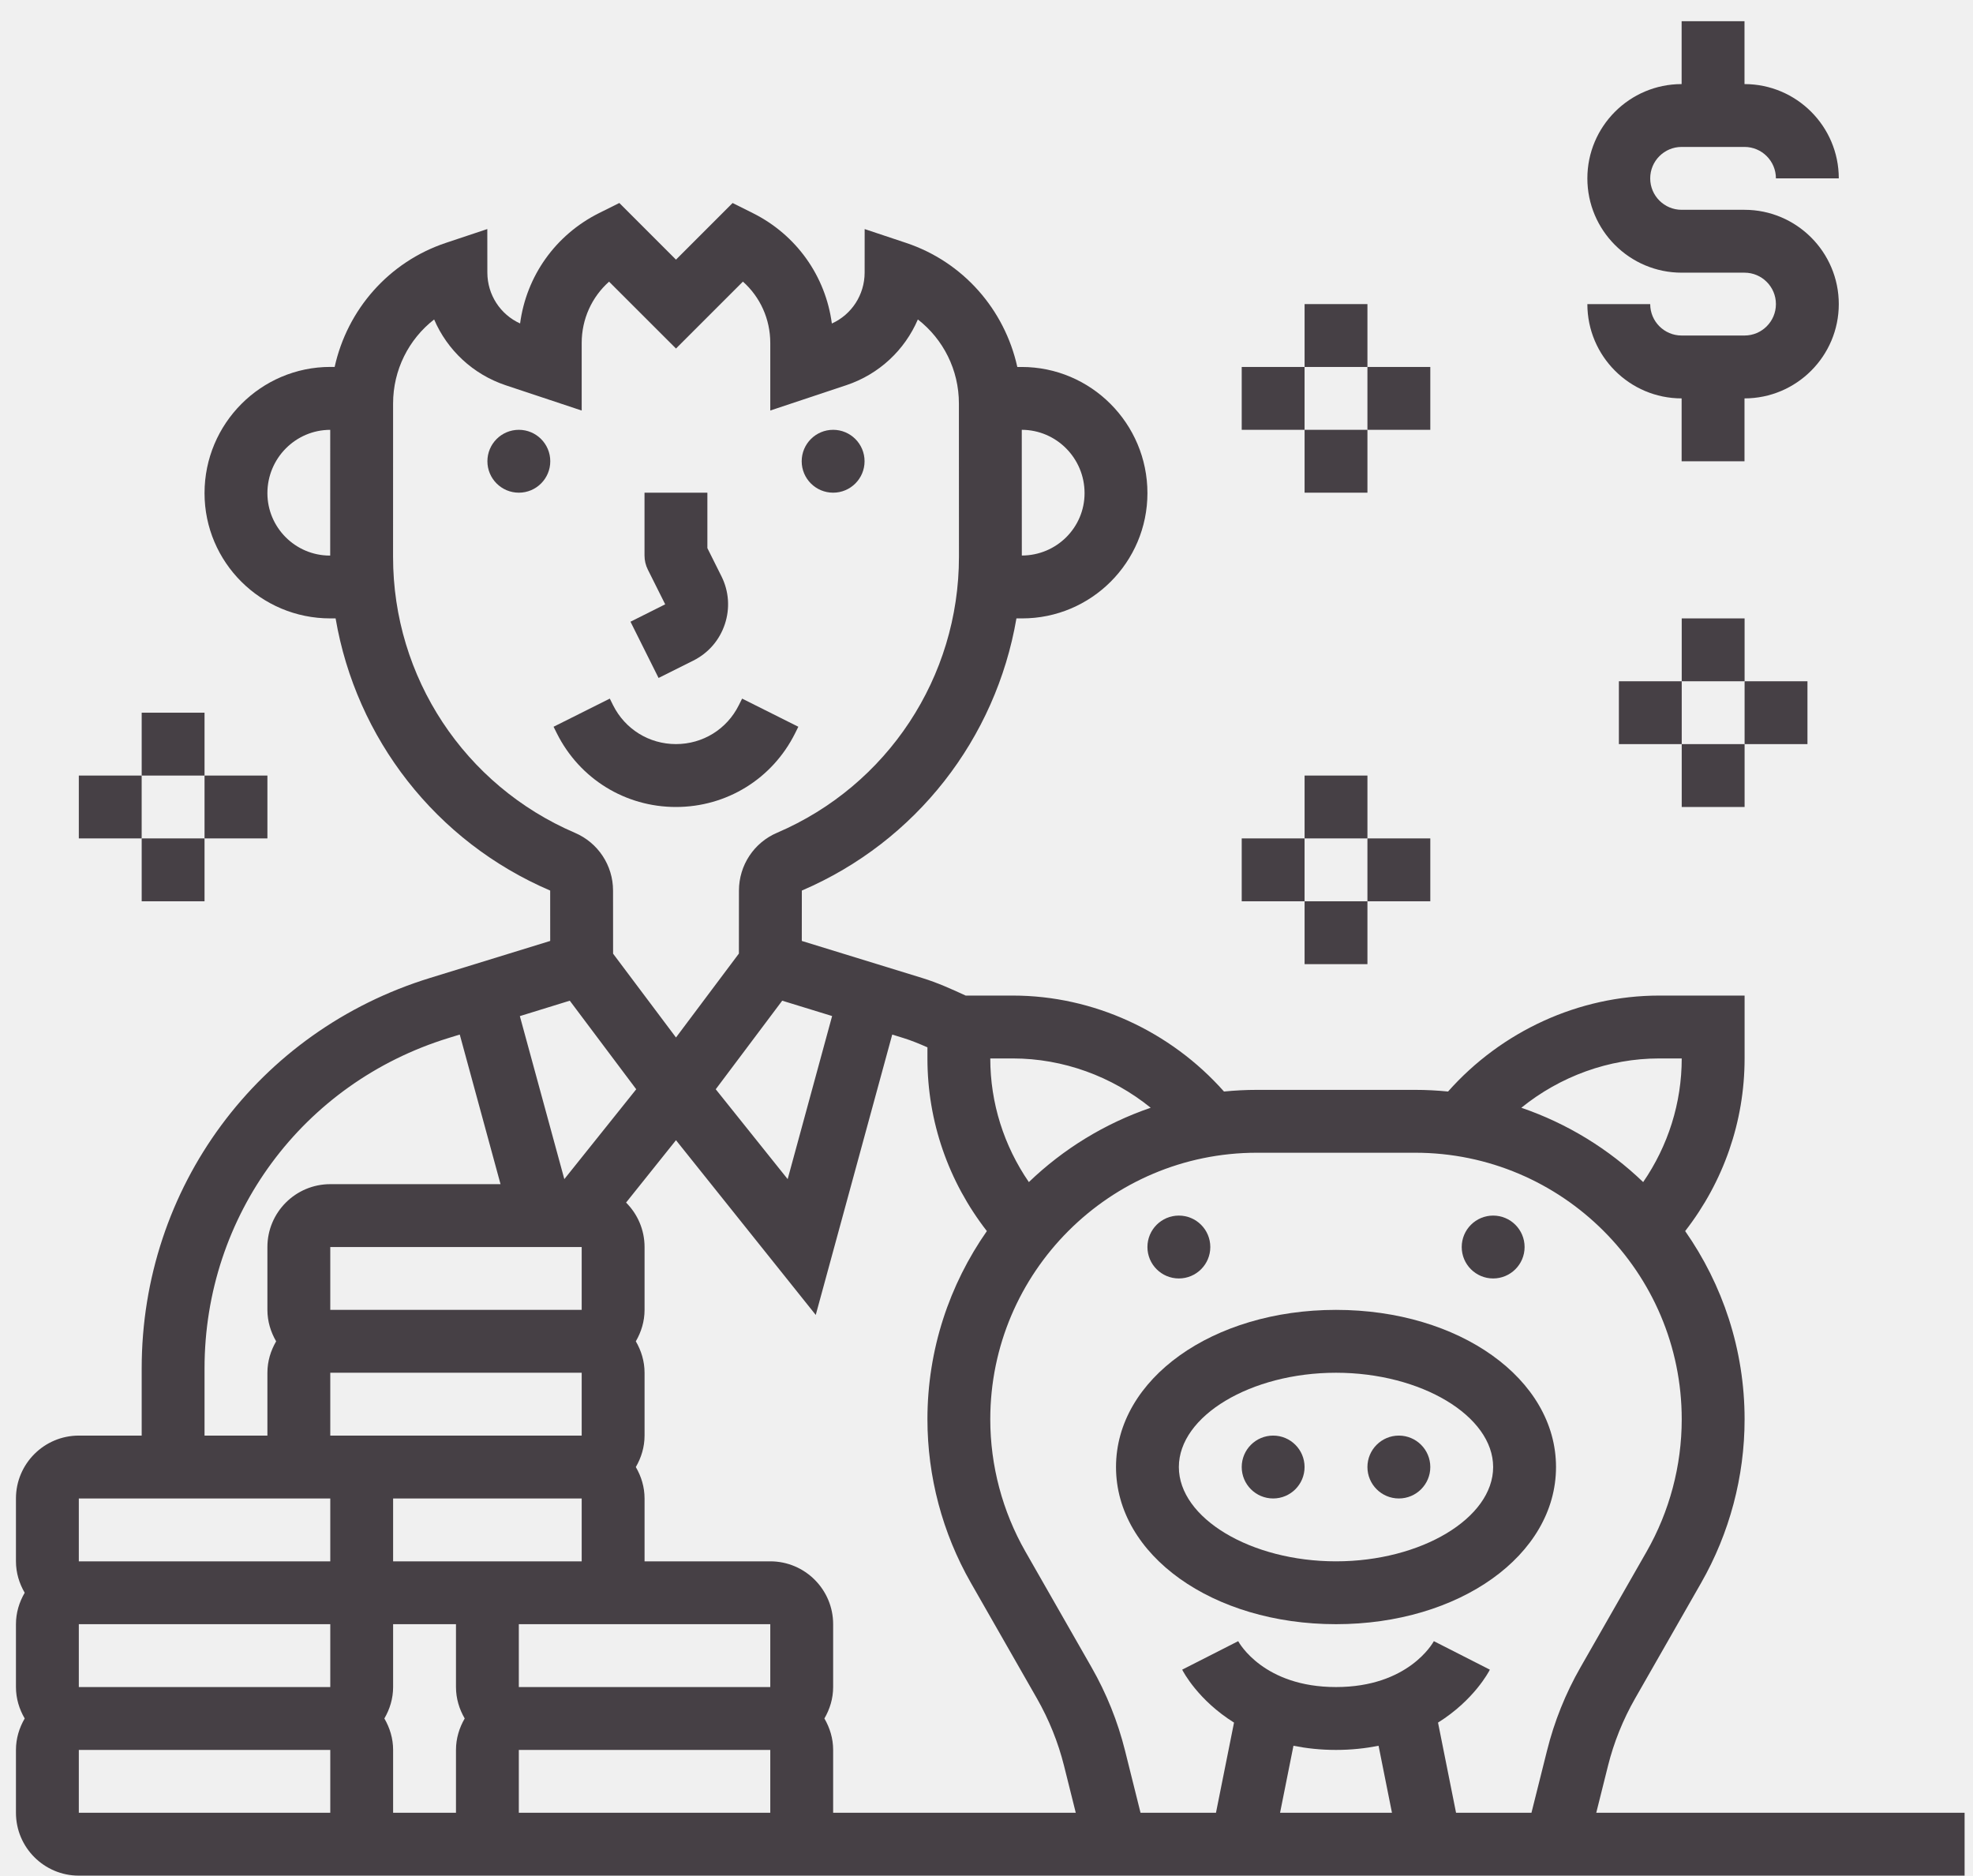
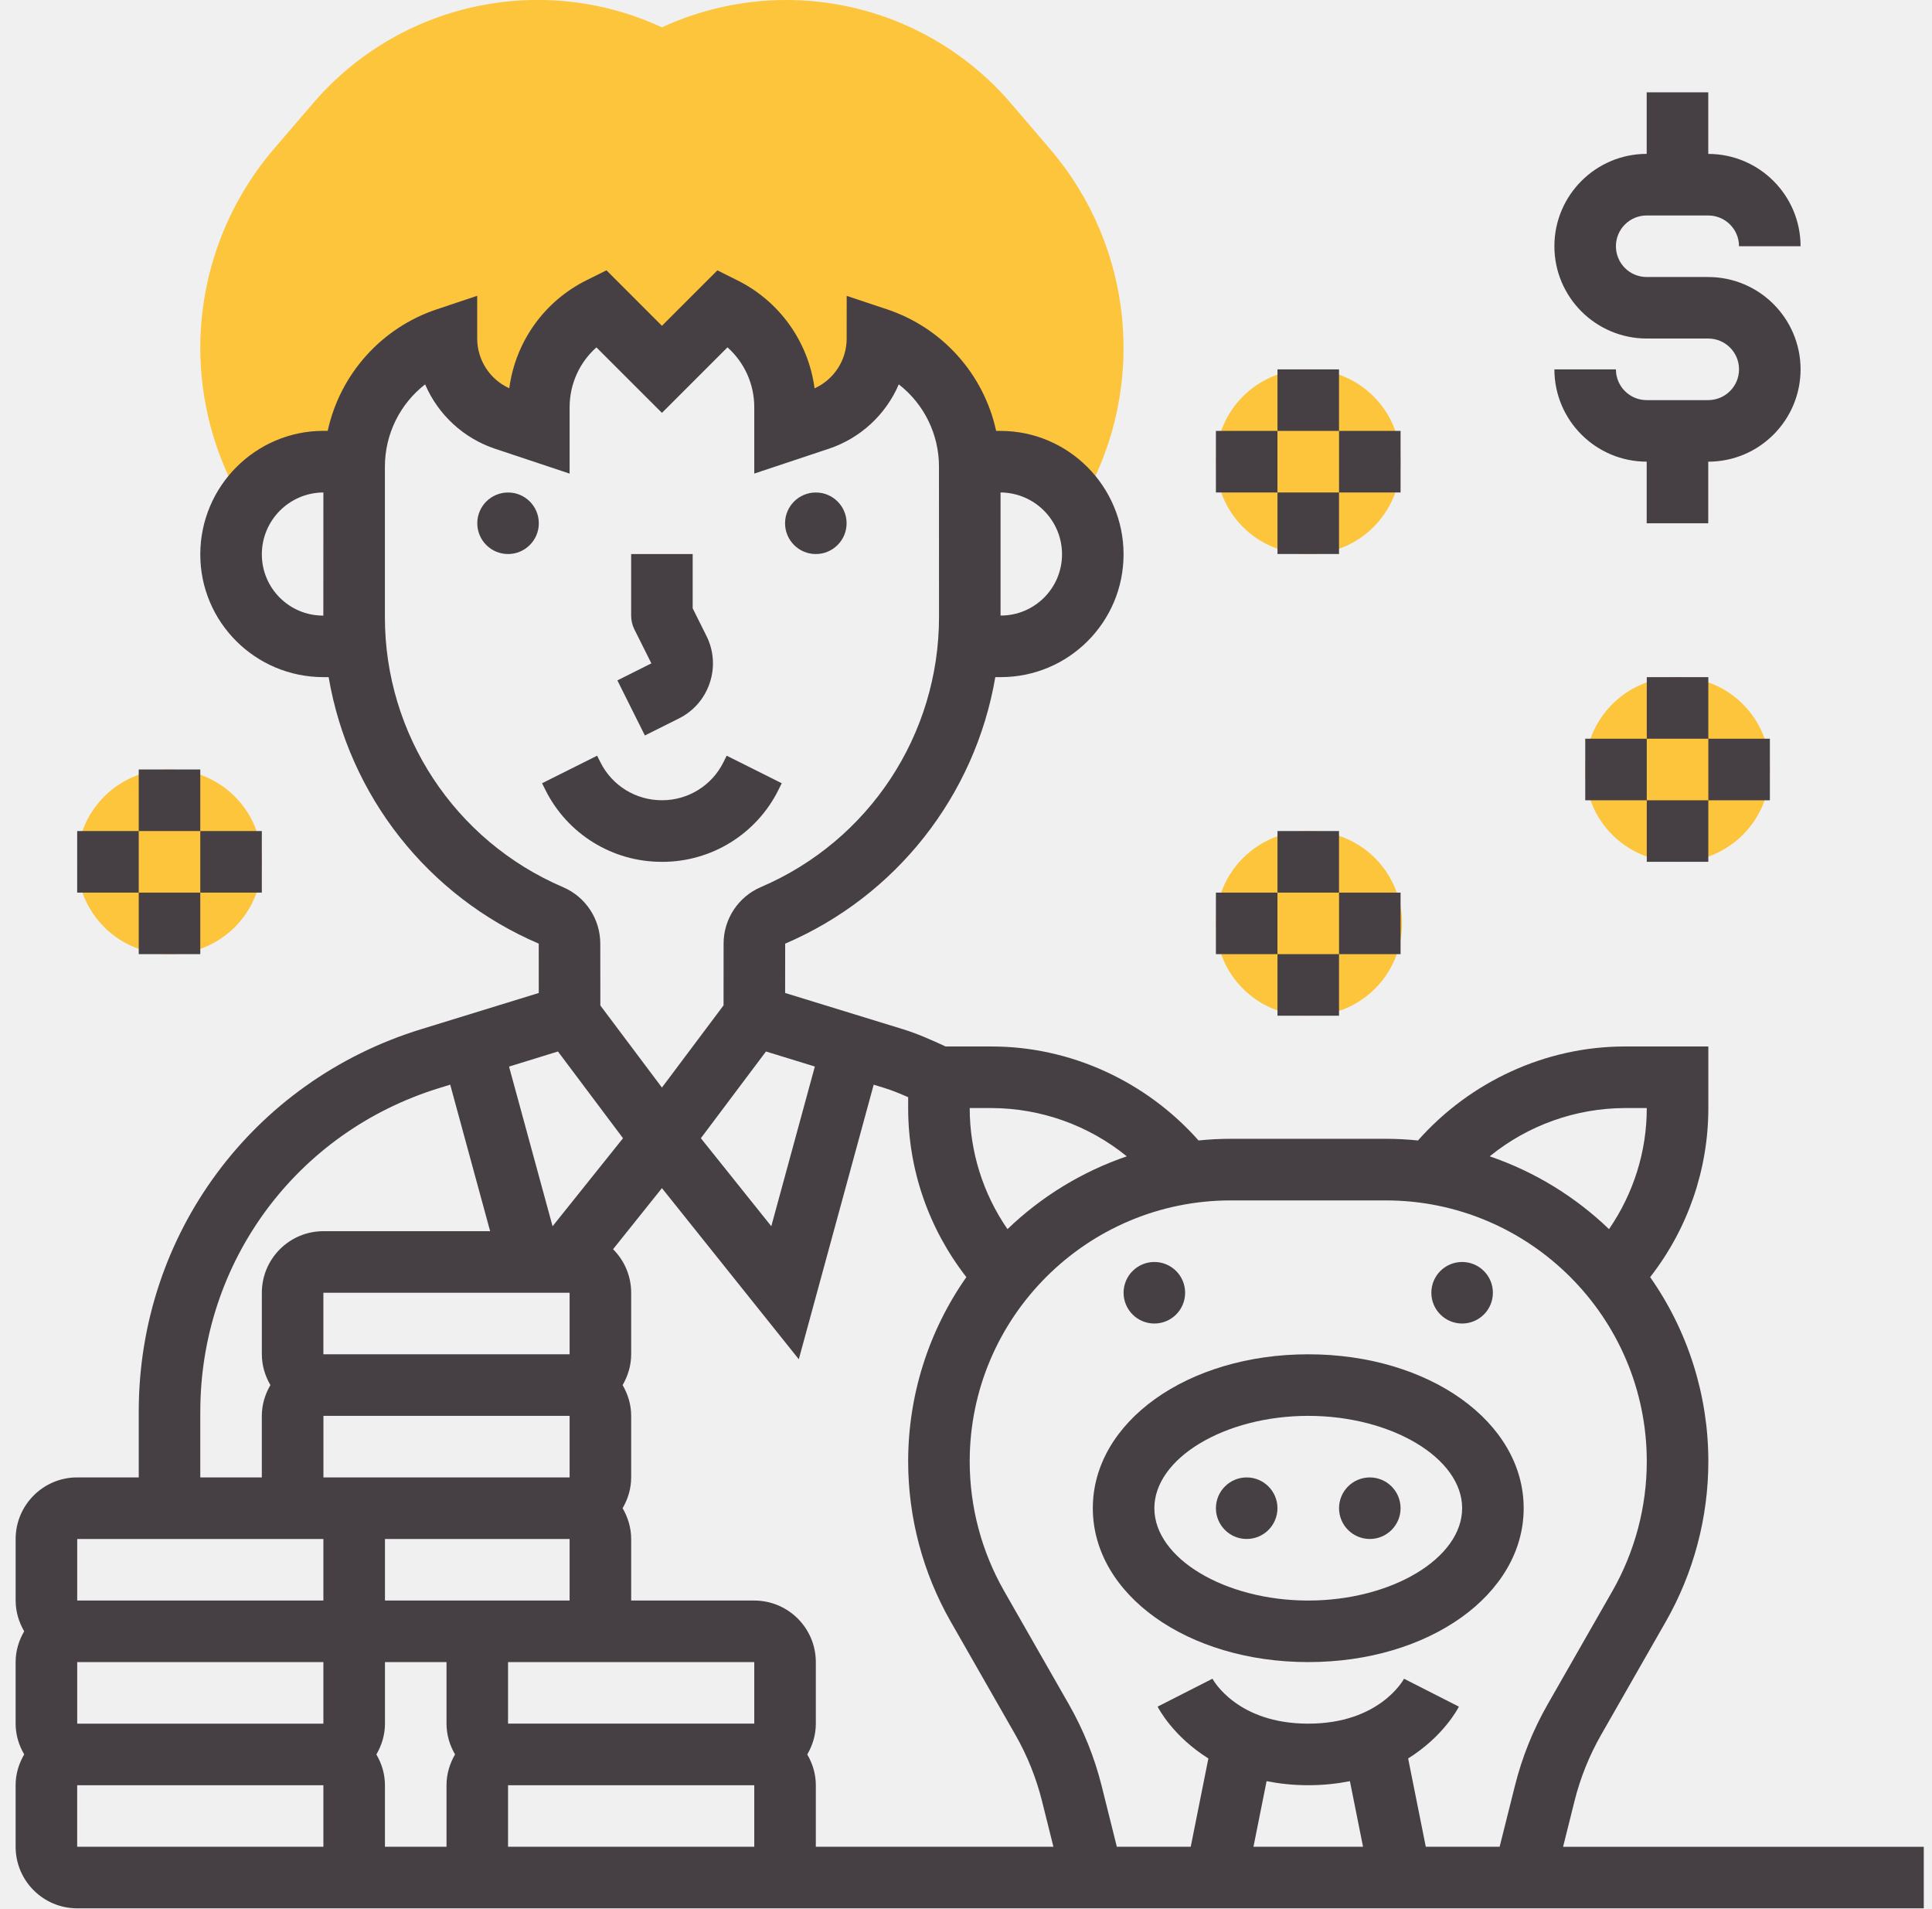
- <svg xmlns="http://www.w3.org/2000/svg" width="81" height="77" viewBox="0 0 81 77" fill="none">
-   <path d="M65.533 74.419L66.013 72.499C66.255 71.528 66.632 70.594 67.129 69.724L69.841 64.978C71.006 62.938 71.623 60.617 71.623 58.266C71.623 55.394 70.716 52.732 69.183 50.539C70.76 48.51 71.623 46.04 71.623 43.452V40.871H68.115C64.811 40.871 61.641 42.337 59.449 44.81C59.005 44.766 58.555 44.742 58.099 44.742H51.6C51.144 44.742 50.694 44.766 50.25 44.81C48.057 42.337 44.886 40.871 41.583 40.871H39.645C39.076 40.609 38.49 40.342 37.847 40.145L32.917 38.628L32.919 36.56C37.618 34.546 40.885 30.311 41.729 25.387H41.966C44.8 25.387 47.107 23.08 47.107 20.245C47.107 17.388 44.791 15.065 41.944 15.065H41.765C41.245 12.715 39.55 10.755 37.195 9.97L35.498 9.404L35.497 11.194C35.495 12.102 34.964 12.914 34.151 13.281C33.893 11.337 32.7 9.645 30.91 8.75L30.077 8.334L27.752 10.659L25.426 8.333L24.593 8.748C22.802 9.644 21.61 11.335 21.352 13.279C20.539 12.911 20.009 12.099 20.008 11.192L20.006 9.403L18.309 9.969C15.955 10.754 14.259 12.713 13.739 15.063H13.56C10.713 15.065 8.397 17.388 8.397 20.245C8.397 23.08 10.704 25.387 13.559 25.387H13.778C14.62 30.311 17.887 34.547 22.587 36.56L22.588 38.628L17.659 40.146C10.575 42.324 5.817 48.766 5.817 56.177V58.935H3.236C1.813 58.935 0.655 60.093 0.655 61.516V64.097C0.655 64.569 0.792 65.006 1.014 65.387C0.792 65.768 0.655 66.205 0.655 66.677V69.258C0.655 69.73 0.792 70.168 1.014 70.548C0.792 70.929 0.655 71.366 0.655 71.839V74.419C0.655 75.843 1.813 77 3.236 77H5.817H13.559H21.3H31.623H46.824H49.92H59.777H62.872H80.655V74.419H65.533ZM44.526 20.245C44.526 21.657 43.379 22.804 41.95 22.806L41.948 17.645C43.37 17.648 44.526 18.812 44.526 20.245ZM10.978 20.245C10.978 18.813 12.135 17.648 13.557 17.646L13.556 22.808H13.539C12.127 22.806 10.978 21.657 10.978 20.245V20.245ZM68.115 43.452H69.042C69.042 45.281 68.484 47.035 67.459 48.528C66.049 47.172 64.347 46.123 62.457 45.476C64.05 44.187 66.051 43.452 68.115 43.452V43.452ZM41.583 43.452C43.646 43.452 45.649 44.187 47.241 45.476C45.351 46.123 43.649 47.172 42.239 48.528C41.214 47.036 40.655 45.281 40.655 43.452H41.583ZM34.162 41.711L32.337 48.406L29.384 44.717L32.113 41.081L34.162 41.711ZM16.137 22.862L16.138 16.564C16.138 15.188 16.779 13.926 17.823 13.115C18.36 14.366 19.41 15.364 20.76 15.816L23.881 16.854V14.08C23.881 13.098 24.297 12.192 25.005 11.563L27.752 14.308L30.5 11.561C31.207 12.191 31.623 13.097 31.623 14.079V16.853L34.746 15.813C36.095 15.363 37.146 14.365 37.682 13.114C38.726 13.925 39.367 15.186 39.367 16.563L39.369 22.861C39.369 27.797 36.438 32.243 31.902 34.187C30.953 34.592 30.339 35.521 30.337 36.557L30.335 39.146L27.752 42.592L25.17 39.151L25.168 36.56C25.168 35.526 24.553 34.596 23.604 34.19C19.067 32.244 16.135 27.799 16.137 22.862V22.862ZM23.392 41.081L26.12 44.717L23.168 48.406L21.342 41.714L23.392 41.081ZM31.623 69.258H21.3V66.677H23.881H31.623V69.258ZM21.3 64.097H16.139V61.516H23.881V64.097H21.3ZM3.236 66.677H13.559V69.258H3.236V66.677ZM13.559 56.355H23.881V58.935H14.849H13.559V56.355ZM13.559 53.774V51.194H23.881V53.774H13.559ZM8.397 56.177C8.397 49.907 12.424 44.456 18.418 42.612L18.875 42.471L20.549 48.613H13.559C12.135 48.613 10.978 49.77 10.978 51.194V53.774C10.978 54.246 11.115 54.684 11.337 55.065C11.115 55.445 10.978 55.883 10.978 56.355V58.935H8.397V56.177ZM3.236 61.516H13.559V64.097H3.236V61.516ZM5.817 74.419H3.236V71.839H13.559V74.419H5.817ZM16.139 74.419V71.839C16.139 71.366 16.002 70.929 15.78 70.548C16.002 70.168 16.139 69.73 16.139 69.258V66.677H18.72V69.258C18.72 69.73 18.857 70.168 19.078 70.548C18.857 70.929 18.72 71.366 18.72 71.839V74.419H16.139ZM21.3 74.419V71.839H31.623V74.419H21.3ZM33.845 70.548C34.067 70.168 34.204 69.73 34.204 69.258V66.677C34.204 65.254 33.046 64.097 31.623 64.097H26.462V61.516C26.462 61.044 26.325 60.606 26.103 60.226C26.325 59.845 26.462 59.408 26.462 58.935V56.355C26.462 55.883 26.325 55.445 26.103 55.065C26.325 54.684 26.462 54.246 26.462 53.774V51.194C26.462 50.481 26.171 49.836 25.703 49.369L27.752 46.808L33.49 53.982L36.63 42.472L37.086 42.613C37.41 42.712 37.742 42.85 38.075 42.996V43.452C38.075 46.04 38.938 48.51 40.515 50.539C38.982 52.733 38.075 55.395 38.075 58.267C38.075 60.615 38.691 62.937 39.857 64.977L42.569 69.723C43.066 70.594 43.442 71.526 43.685 72.497L44.165 74.419H34.204V71.839C34.204 71.366 34.067 70.929 33.845 70.548ZM54.849 71.839C55.489 71.839 56.066 71.773 56.596 71.668L57.146 74.419H52.552L53.102 71.668C53.631 71.773 54.209 71.839 54.849 71.839ZM59.777 74.419L59.037 70.717C60.513 69.795 61.125 68.626 61.165 68.544L58.866 67.374C58.823 67.452 57.815 69.258 54.849 69.258C51.882 69.258 50.875 67.452 50.833 67.374L48.534 68.544C48.574 68.626 49.186 69.795 50.662 70.717L49.921 74.419H46.824L46.188 71.871C45.889 70.671 45.424 69.517 44.81 68.443L42.098 63.697C41.155 62.046 40.655 60.168 40.655 58.266C40.655 52.232 45.565 47.323 51.599 47.323H58.098C64.133 47.323 69.042 52.233 69.042 58.267C69.042 60.169 68.543 62.046 67.601 63.697L64.889 68.443C64.273 69.517 63.81 70.672 63.511 71.872L62.873 74.419H59.777Z" fill="#464045" />
-   <path d="M54.849 53.774C49.784 53.774 45.817 56.608 45.817 60.226C45.817 63.844 49.784 66.677 54.849 66.677C59.913 66.677 63.881 63.844 63.881 60.226C63.881 56.608 59.913 53.774 54.849 53.774ZM54.849 64.097C51.352 64.097 48.397 62.324 48.397 60.226C48.397 58.128 51.352 56.355 54.849 56.355C58.346 56.355 61.3 58.128 61.3 60.226C61.3 62.324 58.346 64.097 54.849 64.097Z" fill="#464045" />
-   <path d="M52.268 61.516C52.981 61.516 53.558 60.938 53.558 60.226C53.558 59.513 52.981 58.935 52.268 58.935C51.556 58.935 50.978 59.513 50.978 60.226C50.978 60.938 51.556 61.516 52.268 61.516Z" fill="#464045" />
-   <path d="M48.397 52.484C49.11 52.484 49.688 51.906 49.688 51.194C49.688 50.481 49.11 49.903 48.397 49.903C47.685 49.903 47.107 50.481 47.107 51.194C47.107 51.906 47.685 52.484 48.397 52.484Z" fill="#464045" />
-   <path d="M57.429 61.516C58.142 61.516 58.72 60.938 58.72 60.226C58.72 59.513 58.142 58.935 57.429 58.935C56.717 58.935 56.139 59.513 56.139 60.226C56.139 60.938 56.717 61.516 57.429 61.516Z" fill="#464045" />
-   <path d="M61.3 52.484C62.013 52.484 62.591 51.906 62.591 51.194C62.591 50.481 62.013 49.903 61.3 49.903C60.588 49.903 60.01 50.481 60.01 51.194C60.01 51.906 60.588 52.484 61.3 52.484Z" fill="#464045" />
-   <path d="M34.204 20.226C34.916 20.226 35.494 19.648 35.494 18.936C35.494 18.223 34.916 17.645 34.204 17.645C33.491 17.645 32.913 18.223 32.913 18.936C32.913 19.648 33.491 20.226 34.204 20.226Z" fill="#464045" />
-   <path d="M21.301 20.226C22.013 20.226 22.591 19.648 22.591 18.936C22.591 18.223 22.013 17.645 21.301 17.645C20.588 17.645 20.01 18.223 20.01 18.936C20.01 19.648 20.588 20.226 21.301 20.226Z" fill="#464045" />
-   <path d="M27.751 33.129C29.835 33.129 31.708 31.972 32.64 30.107L32.775 29.835L30.467 28.68L30.331 28.952C29.84 29.937 28.852 30.547 27.751 30.547C26.65 30.547 25.663 29.936 25.17 28.952L25.035 28.68L22.726 29.835L22.862 30.107C23.795 31.972 25.668 33.129 27.751 33.129Z" fill="#464045" />
-   <path d="M27.037 27.832L28.463 27.119C29.08 26.811 29.539 26.281 29.757 25.627C29.975 24.973 29.926 24.272 29.618 23.657L29.041 22.502V20.226H26.46V22.807C26.46 23.007 26.507 23.205 26.596 23.383L27.309 24.809L25.884 25.523L27.037 27.832Z" fill="#464045" />
-   <path d="M71.619 13.774H69.038C68.326 13.774 67.748 13.196 67.748 12.484H65.168C65.168 14.618 66.904 16.355 69.038 16.355V18.936H71.619V16.355C73.753 16.355 75.49 14.618 75.49 12.484C75.49 10.35 73.753 8.613 71.619 8.613H69.038C68.326 8.613 67.748 8.035 67.748 7.323C67.748 6.61 68.326 6.032 69.038 6.032H71.619C72.331 6.032 72.909 6.61 72.909 7.323H75.49C75.49 5.188 73.753 3.452 71.619 3.452V0.871H69.038V3.452C66.904 3.452 65.168 5.188 65.168 7.323C65.168 9.457 66.904 11.194 69.038 11.194H71.619C72.331 11.194 72.909 11.772 72.909 12.484C72.909 13.196 72.331 13.774 71.619 13.774Z" fill="#464045" />
-   <path d="M53.559 12.484H56.139V15.065H53.559V12.484Z" fill="#464045" />
-   <path d="M53.559 17.645H56.139V20.226H53.559V17.645Z" fill="#464045" />
-   <path d="M56.139 15.065H58.72V17.645H56.139V15.065Z" fill="#464045" />
-   <path d="M50.978 15.065H53.558V17.645H50.978V15.065Z" fill="#464045" />
-   <path d="M69.042 25.387H71.623V27.968H69.042V25.387Z" fill="#464045" />
-   <path d="M69.042 30.548H71.623V33.129H69.042V30.548Z" fill="#464045" />
-   <path d="M71.623 27.968H74.204V30.548H71.623V27.968Z" fill="#464045" />
-   <path d="M66.462 27.968H69.042V30.548H66.462V27.968Z" fill="#464045" />
-   <path d="M5.817 29.258H8.397V31.839H5.817V29.258Z" fill="#464045" />
-   <path d="M5.817 34.419H8.397V37H5.817V34.419Z" fill="#464045" />
-   <path d="M8.397 31.839H10.978V34.419H8.397V31.839Z" fill="#464045" />
-   <path d="M3.236 31.839H5.816V34.419H3.236V31.839Z" fill="#464045" />
-   <path d="M53.559 31.839H56.139V34.419H53.559V31.839Z" fill="#464045" />
-   <path d="M53.559 37H56.139V39.581H53.559V37Z" fill="#464045" />
-   <path d="M56.139 34.419H58.72V37H56.139V34.419Z" fill="#464045" />
-   <path d="M50.978 34.419H53.558V37H50.978V34.419Z" fill="#464045" />
+ <svg xmlns="http://www.w3.org/2000/svg" width="81" height="80" fill="none">
+   <g clip-path="url(#a)">
+     <path fill="#FCC53B" d="M7.107 40a3.871 3.871 0 1 0 0-7.742 3.871 3.871 0 0 0 0 7.742ZM54.849 42.58a3.871 3.871 0 1 0 0-7.741 3.871 3.871 0 0 0 0 7.742ZM70.333 36.129a3.871 3.871 0 1 0 0-7.742 3.871 3.871 0 0 0 0 7.742ZM54.849 23.226a3.871 3.871 0 1 0 0-7.742 3.871 3.871 0 0 0 0 7.742ZM10.254 21.243a3.853 3.853 0 0 1 3.307-1.888h1.303a5.653 5.653 0 0 1 3.856-5.162 3.58 3.58 0 0 0 2.449 3.397l1.422.474v-.985c0-1.768.998-3.385 2.58-4.176l2.581 2.58 2.58-2.58a4.669 4.669 0 0 1 2.581 4.176v.985l1.424-.474a3.582 3.582 0 0 0 2.449-3.396 5.654 5.654 0 0 1 3.854 5.16h1.303c1.408 0 2.628.76 3.307 1.889l.231-.413a12.815 12.815 0 0 0-1.457-14.58l-1.638-1.915A12.402 12.402 0 0 0 32.958 0c-1.79 0-3.583.396-5.206 1.146a12.402 12.402 0 0 0-14.632 3.19l-1.639 1.91a12.826 12.826 0 0 0-3.084 8.338c0 2.181.563 4.34 1.626 6.244l.231.415Z" />
+     <path fill="#464045" d="m65.533 77.42.48-1.92a10.94 10.94 0 0 1 1.116-2.776l2.712-4.746a13.558 13.558 0 0 0 1.782-6.712 13.44 13.44 0 0 0-2.44-7.727 11.51 11.51 0 0 0 2.44-7.087V43.87h-3.508c-3.304 0-6.474 1.466-8.666 3.94a13.71 13.71 0 0 0-1.35-.07h-6.5c-.455 0-.905.025-1.349.07-2.193-2.474-5.364-3.94-8.667-3.94h-1.938c-.57-.262-1.155-.53-1.798-.727l-4.93-1.516.002-2.068a14.88 14.88 0 0 0 8.81-11.173h.237a5.148 5.148 0 0 0 5.14-5.142c0-2.857-2.315-5.18-5.162-5.18h-.18a6.927 6.927 0 0 0-4.57-5.095l-1.696-.566-.001 1.79a2.292 2.292 0 0 1-1.346 2.087 5.92 5.92 0 0 0-3.242-4.531l-.832-.416-2.325 2.325-2.326-2.326-.833.415a5.92 5.92 0 0 0-3.241 4.53 2.29 2.29 0 0 1-1.345-2.086v-1.79l-1.698.567a6.928 6.928 0 0 0-4.57 5.094h-.18c-2.846.002-5.162 2.325-5.162 5.182 0 2.835 2.307 5.142 5.162 5.142h.219a14.873 14.873 0 0 0 8.809 11.173l.001 2.068-4.929 1.518c-7.084 2.178-11.842 8.62-11.842 16.03v2.76H3.236a2.583 2.583 0 0 0-2.58 2.58v2.58c0 .473.136.91.358 1.291-.222.38-.359.818-.359 1.29v2.581c0 .472.137.91.359 1.29-.222.381-.359.818-.359 1.29v2.581A2.583 2.583 0 0 0 3.235 80h77.42v-2.58H65.533ZM44.526 23.244a2.568 2.568 0 0 1-2.577 2.561v-5.16a2.594 2.594 0 0 1 2.577 2.6Zm-33.548 0a2.594 2.594 0 0 1 2.58-2.599l-.002 5.162h-.017a2.567 2.567 0 0 1-2.561-2.563Zm57.137 23.207h.927c0 1.83-.558 3.583-1.583 5.076a13.535 13.535 0 0 0-5.002-3.052 9.031 9.031 0 0 1 5.658-2.024Zm-26.532 0a9.03 9.03 0 0 1 5.658 2.024 13.536 13.536 0 0 0-5.002 3.052 8.939 8.939 0 0 1-1.584-5.076h.928Zm-7.42-1.741-1.826 6.695-2.953-3.689 2.73-3.636 2.048.63Zm-18.026-18.85v-6.297c0-1.376.642-2.638 1.686-3.45a4.871 4.871 0 0 0 2.937 2.701l3.121 1.04V17.08c0-.982.416-1.888 1.124-2.517l2.747 2.745 2.748-2.747a3.357 3.357 0 0 1 1.123 2.518v2.774l3.123-1.04a4.866 4.866 0 0 0 2.936-2.7 4.364 4.364 0 0 1 1.685 3.45l.002 6.298c0 4.936-2.93 9.382-7.467 11.326a2.578 2.578 0 0 0-1.565 2.37l-.002 2.589-2.583 3.446-2.582-3.441-.003-2.591a2.575 2.575 0 0 0-1.563-2.37 12.308 12.308 0 0 1-7.467-11.328Zm7.255 18.22 2.728 3.636-2.953 3.69-1.825-6.693 2.05-.633Zm8.231 28.177H21.3v-2.58h10.323v2.58ZM21.3 67.097h-5.16v-2.58h7.741v2.58h-2.58Zm-18.064 2.58h10.322v2.581H3.237v-2.58Zm10.322-10.322h10.323v2.58H13.56v-2.58Zm0-2.58v-2.581h10.323v2.58H13.56Zm-5.16 2.402c0-6.27 4.026-11.721 10.02-13.565l.457-.141 1.674 6.142h-6.99a2.583 2.583 0 0 0-2.581 2.58v2.581c0 .472.137.91.359 1.29-.222.381-.36.819-.36 1.29v2.581h-2.58v-2.758Zm-5.162 5.34h10.322v2.58H3.237v-2.58Zm2.58 12.902h-2.58v-2.58h10.322v2.58H5.818Zm10.323 0v-2.58c0-.473-.137-.91-.359-1.29.222-.381.36-.819.36-1.29v-2.582h2.58v2.581c0 .472.137.91.358 1.29-.221.381-.358.818-.358 1.29v2.581h-2.58Zm5.161 0v-2.58h10.323v2.58H21.3Zm12.545-3.87c.222-.381.359-.819.359-1.29v-2.582a2.583 2.583 0 0 0-2.581-2.58h-5.161v-2.58c0-.473-.137-.91-.359-1.291.222-.38.359-.818.359-1.29v-2.581c0-.472-.137-.91-.359-1.29.222-.381.359-.819.359-1.29v-2.581a2.57 2.57 0 0 0-.759-1.825l2.049-2.561 5.738 7.174 3.14-11.51.456.14c.324.1.656.238.989.384v.456c0 2.588.863 5.058 2.44 7.087a13.448 13.448 0 0 0-2.44 7.728c0 2.348.616 4.67 1.782 6.71l2.712 4.746c.497.87.873 1.803 1.116 2.774l.48 1.922h-9.961v-2.58c0-.473-.137-.91-.359-1.29Zm21.004 1.29c.64 0 1.217-.066 1.747-.17l.55 2.75h-4.594l.55-2.75c.529.104 1.107.17 1.747.17Zm4.928 2.58-.74-3.702c1.476-.922 2.088-2.091 2.128-2.172l-2.3-1.17c-.042.077-1.05 1.883-4.016 1.883-2.967 0-3.974-1.806-4.016-1.884l-2.299 1.17c.04.082.652 1.25 2.128 2.173l-.74 3.702h-3.098l-.636-2.548c-.3-1.2-.764-2.354-1.378-3.428l-2.712-4.746a10.965 10.965 0 0 1-1.443-5.431c0-6.034 4.91-10.943 10.944-10.943h6.499c6.035 0 10.944 4.91 10.944 10.944 0 1.902-.499 3.78-1.44 5.43l-2.713 4.746a13.454 13.454 0 0 0-1.378 3.43l-.638 2.546h-3.096Z" />
+     <path fill="#464045" d="M54.849 56.774c-5.065 0-9.032 2.834-9.032 6.452s3.967 6.451 9.032 6.451c5.064 0 9.032-2.833 9.032-6.451 0-3.618-3.968-6.452-9.032-6.452Zm0 10.323c-3.497 0-6.452-1.773-6.452-3.871s2.955-3.871 6.452-3.871 6.452 1.773 6.452 3.87c0 2.099-2.955 3.872-6.452 3.872Z" />
+     <path fill="#464045" d="M52.268 64.516a1.29 1.29 0 1 0 0-2.58 1.29 1.29 0 0 0 0 2.58ZM48.397 55.484a1.29 1.29 0 1 0 0-2.58 1.29 1.29 0 0 0 0 2.58ZM57.43 64.516a1.29 1.29 0 1 0 0-2.58 1.29 1.29 0 0 0 0 2.58ZM61.3 55.484a1.29 1.29 0 1 0 0-2.58 1.29 1.29 0 0 0 0 2.58ZM34.204 23.226a1.29 1.29 0 1 0 0-2.58 1.29 1.29 0 0 0 0 2.58ZM21.3 23.226a1.29 1.29 0 1 0 0-2.58 1.29 1.29 0 0 0 0 2.58ZM27.75 36.13a5.435 5.435 0 0 0 4.89-3.023l.135-.272-2.308-1.155-.136.272a2.867 2.867 0 0 1-2.58 1.595 2.87 2.87 0 0 1-2.58-1.595l-.136-.272-2.309 1.155.136.272a5.438 5.438 0 0 0 4.889 3.022ZM27.037 30.832l1.426-.713a2.562 2.562 0 0 0 1.294-1.492 2.562 2.562 0 0 0-.14-1.97l-.576-1.155v-2.276h-2.58v2.58c0 .2.046.4.135.577l.713 1.426-1.425.714 1.153 2.31ZM71.62 16.774h-2.582a1.29 1.29 0 0 1-1.29-1.29h-2.58a3.876 3.876 0 0 0 3.87 3.87v2.582h2.581v-2.581a3.876 3.876 0 0 0 3.871-3.871 3.876 3.876 0 0 0-3.87-3.871h-2.582a1.29 1.29 0 0 1 0-2.58h2.581c.712 0 1.29.577 1.29 1.29h2.581a3.876 3.876 0 0 0-3.87-3.871V3.87h-2.582v2.58a3.876 3.876 0 0 0-3.87 3.872 3.876 3.876 0 0 0 3.87 3.87h2.581a1.29 1.29 0 0 1 0 2.581ZM53.559 15.484h2.58v2.58h-2.58v-2.58ZM53.559 20.645h2.58v2.58h-2.58v-2.58ZM56.14 18.065h2.58v2.58h-2.58v-2.58ZM50.978 18.065h2.58v2.58h-2.58v-2.58ZM69.042 28.387h2.58v2.58h-2.58v-2.58ZM69.042 33.548h2.58v2.581h-2.58v-2.58ZM71.623 30.968h2.58v2.58h-2.58v-2.58ZM66.462 30.968h2.58v2.58h-2.58v-2.58ZM5.817 32.258h2.58v2.58h-2.58v-2.58ZM5.817 37.42h2.58V40h-2.58v-2.58ZM8.397 34.839h2.58v2.58h-2.58v-2.58ZM3.236 34.839h2.58v2.58h-2.58v-2.58ZM53.559 34.839h2.58v2.58h-2.58v-2.58ZM53.559 40h2.58v2.58h-2.58V40ZM56.14 37.42h2.58V40h-2.58v-2.58ZM50.978 37.42h2.58V40h-2.58v-2.58Z" />
+   </g>
+   <defs>
+     <clipPath id="a">
+       <path fill="#fff" d="M.655 0h80v80h-80z" />
+     </clipPath>
+   </defs>
</svg>
